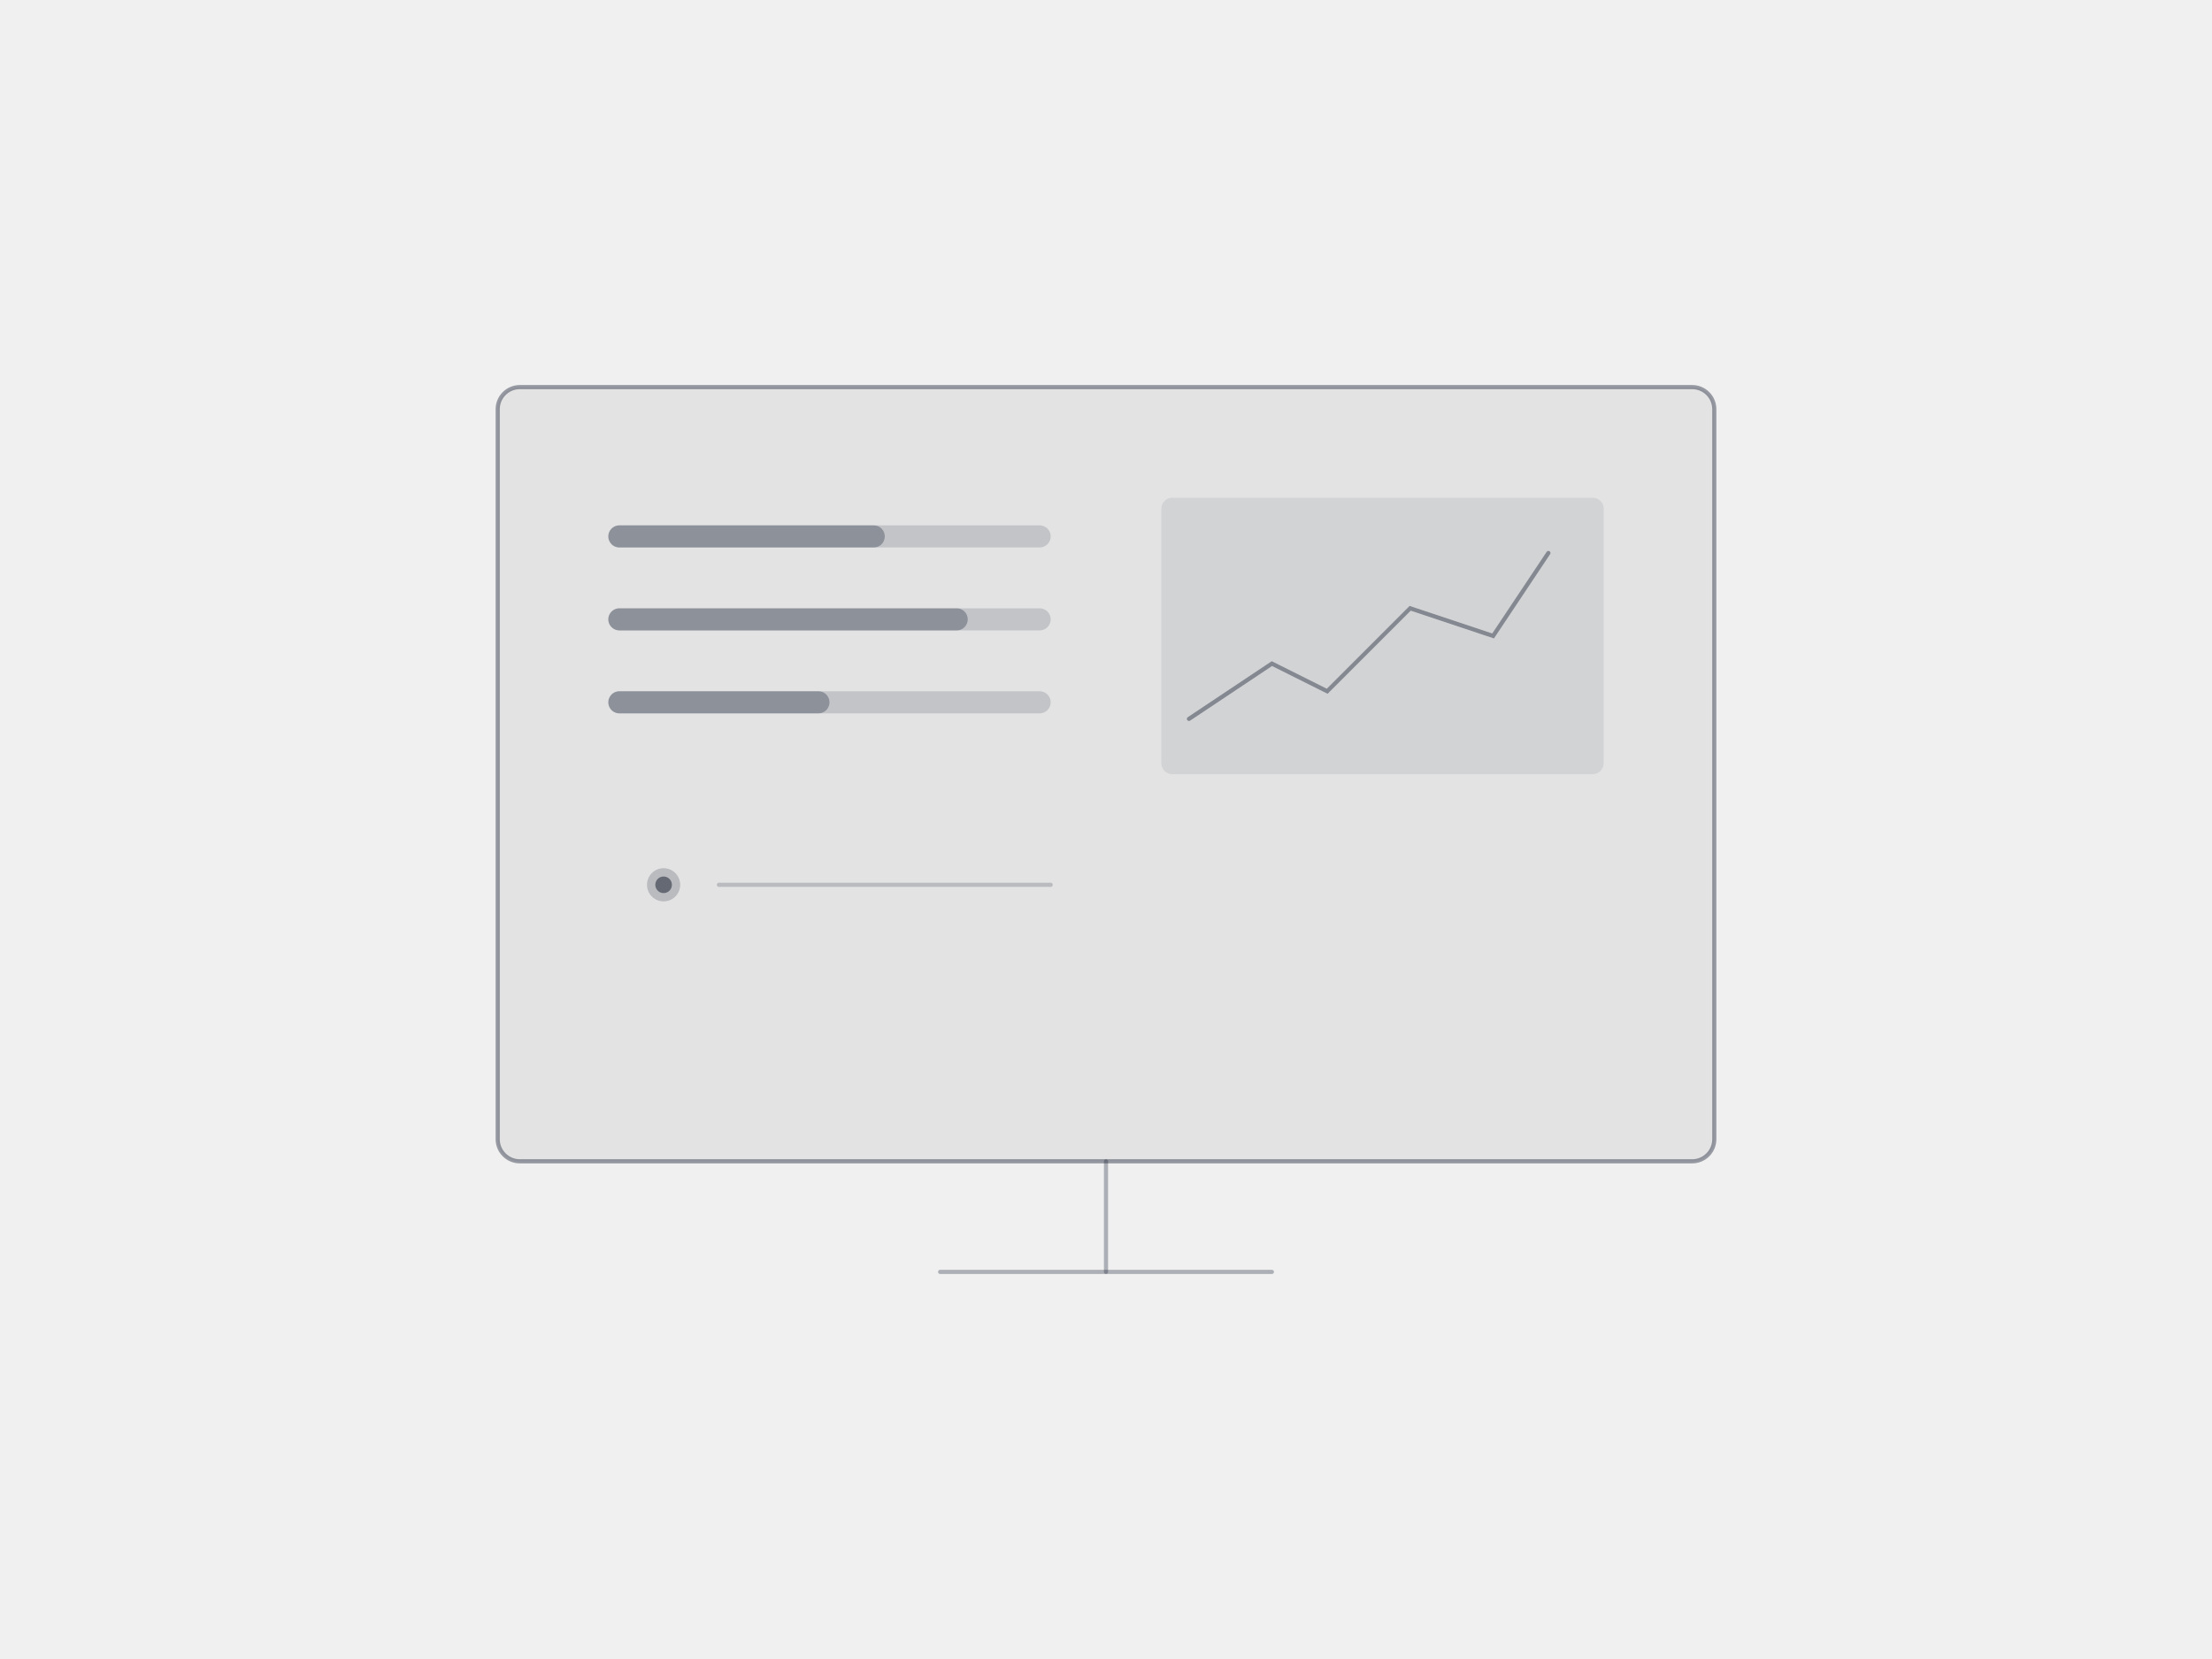
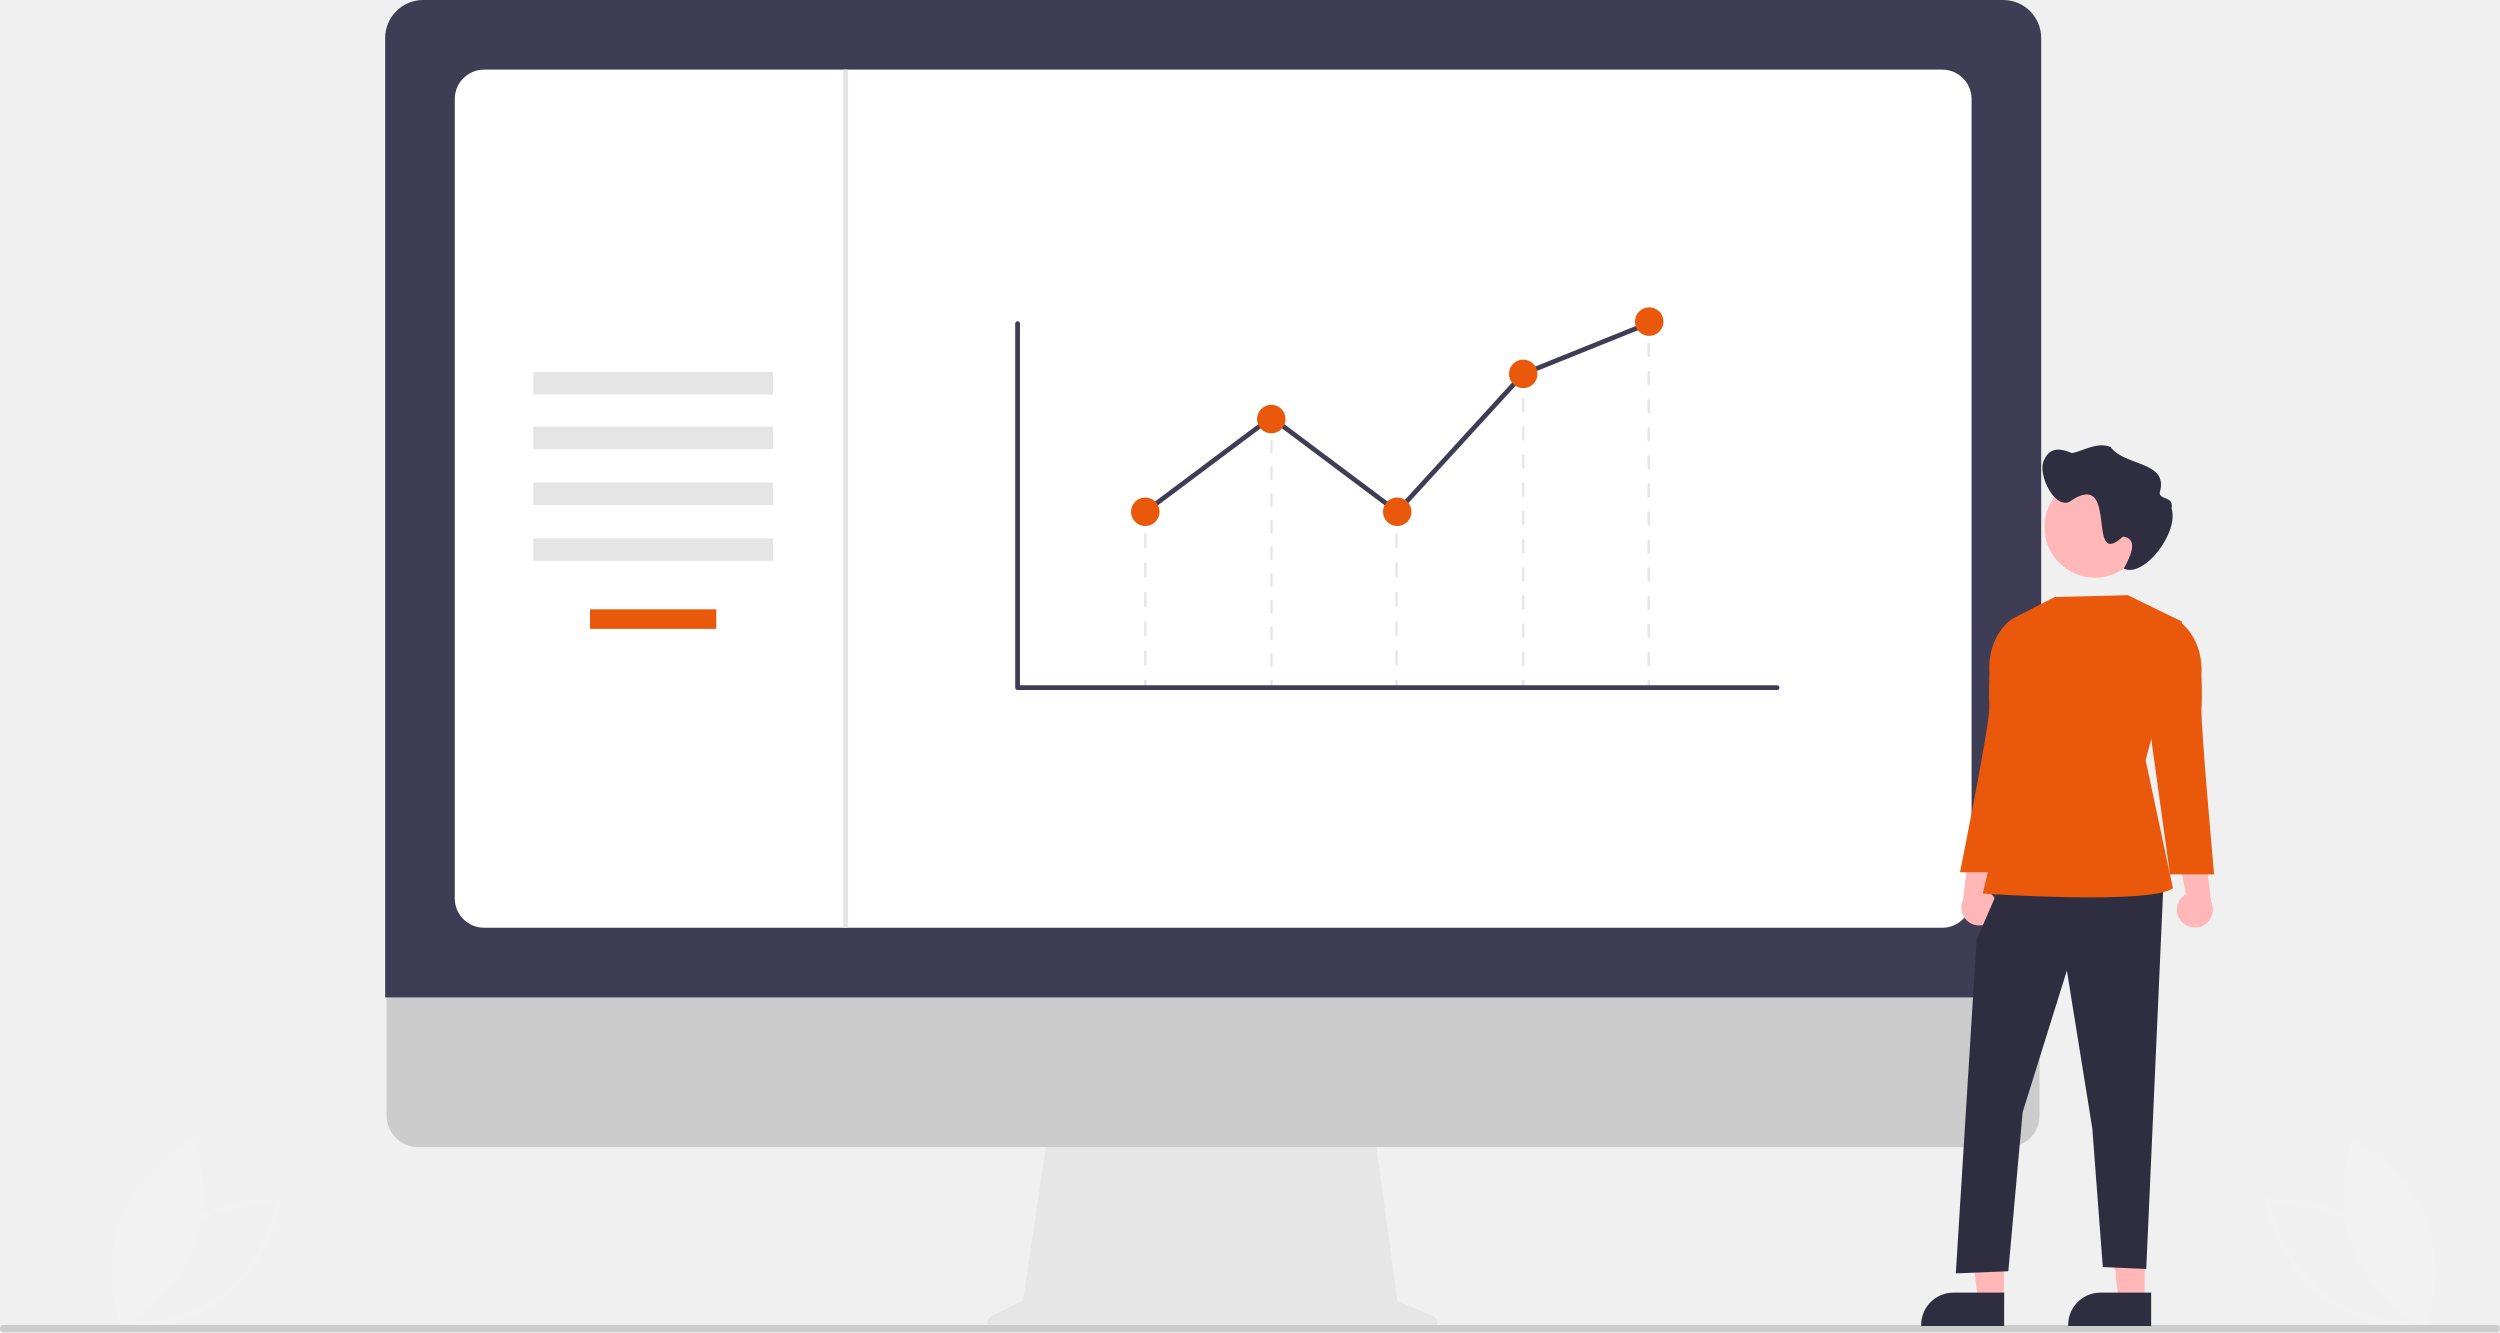
- <svg xmlns="http://www.w3.org/2000/svg" viewBox="0 0 800 600" fill="none" stroke="#0f172a" stroke-width="1.5" stroke-linecap="round">
-   <rect x="180" y="140" width="440" height="280" rx="8" opacity="0.06" fill="#0f172a" stroke="none" />
-   <rect x="180" y="140" width="440" height="280" rx="8" opacity="0.4" />
-   <rect x="220" y="190" width="160" height="8" rx="4" fill="#0f172a" opacity="0.15" stroke="none" />
-   <rect x="220" y="190" width="100" height="8" rx="4" fill="#0f172a" opacity="0.3" stroke="none" />
-   <rect x="220" y="220" width="160" height="8" rx="4" fill="#0f172a" opacity="0.15" stroke="none" />
-   <rect x="220" y="220" width="130" height="8" rx="4" fill="#0f172a" opacity="0.3" stroke="none" />
-   <rect x="220" y="250" width="160" height="8" rx="4" fill="#0f172a" opacity="0.15" stroke="none" />
-   <rect x="220" y="250" width="80" height="8" rx="4" fill="#0f172a" opacity="0.3" stroke="none" />
-   <rect x="420" y="180" width="160" height="100" rx="4" opacity="0.08" fill="#0f172a" stroke="none" />
-   <polyline points="430,260 460,240 480,250 510,220 540,230 560,200" opacity="0.4" fill="none" />
-   <circle cx="240" cy="320" r="6" fill="#0f172a" opacity="0.2" stroke="none" />
-   <circle cx="240" cy="320" r="3" fill="#0f172a" opacity="0.5" stroke="none" />
-   <line x1="260" y1="320" x2="380" y2="320" opacity="0.2" />
-   <line x1="400" y1="420" x2="400" y2="460" opacity="0.3" />
-   <line x1="340" y1="460" x2="460" y2="460" opacity="0.3" />
+ <svg xmlns="http://www.w3.org/2000/svg" data-name="Layer 1" viewBox="0 0 1029.563 548.695">
+   <path d="M133.375,722.767l.214-1.126c.047-.248,4.908-24.91,23.126-39.22,18.22-14.311,43.331-13.191,43.582-13.178l1.145.059-.214,1.126c-.047.248-4.908,24.909-23.126,39.22-18.22,14.311-43.331,13.191-43.582,13.178ZM157.95,683.994c-15.404,12.099-20.951,31.883-22.138,36.858,5.116.022,25.664-.689,41.054-12.778,15.387-12.087,20.946-31.881,22.138-36.858C193.885,671.195,173.338,671.906,157.95,683.994Z" fill="#f1f1f1" transform="translate(-85.21873 -175.6525)" />
+   <path d="M165.195,689.482c-8.346,21.498-30.317,33.022-30.317,33.022s-8.439-23.331-.093-44.829S165.102,644.653,165.102,644.653,173.541,667.984,165.195,689.482Z" fill="#f1f1f1" transform="translate(-85.21873 -175.6525)" />
+   <path d="M1084.56,722.826c-.251.013-25.362,1.133-43.582-13.178-18.219-14.311-23.079-38.973-23.126-39.22l-.214-1.126,1.145-.059c.251-.013,25.362-1.133,43.582,13.178,18.219,14.311,23.079,38.973,23.126,39.22l.213,1.126Zm-64.484-51.61c1.191,4.978,6.75,24.771,22.138,36.858,15.389,12.088,35.938,12.799,41.054,12.778-1.187-4.975-6.733-24.759-22.138-36.858C1045.741,671.906,1025.195,671.195,1020.076,671.216Z" fill="#f1f1f1" transform="translate(-85.21873 -175.6525)" />
+   <path d="M1053.884,689.482c8.346,21.498,30.317,33.022,30.317,33.022s8.439-23.331.093-44.829-30.317-33.022-30.317-33.022S1045.538,667.984,1053.884,689.482Z" fill="#f1f1f1" transform="translate(-85.21873 -175.6525)" />
+   <path d="M675.315,717.627l-14.592-6.144-10.01-73.151H517.408L506.557,711.184l-13.055,6.527a3.1,3.1,0,0,0,1.387,5.873H674.112A3.1,3.1,0,0,0,675.315,717.627Z" fill="#e6e6e6" transform="translate(-85.21873 -175.6525)" />
+   <path d="M912.206,648.064H257.377a12.973,12.973,0,0,1-12.944-12.973V542.751h680.718v92.34A12.974,12.974,0,0,1,912.206,648.064Z" fill="#ccc" transform="translate(-85.21873 -175.6525)" />
+   <path d="M925.835,586.393h-682V191.292a15.657,15.657,0,0,1,15.64-15.639H910.195A15.657,15.657,0,0,1,925.835,191.292Z" fill="#3f3d56" transform="translate(-85.21873 -175.6525)" />
+   <path d="M885.102,557.716H284.568a12.07,12.07,0,0,1-12.057-12.057v-329.274a12.071,12.071,0,0,1,12.057-12.057H885.102a12.071,12.071,0,0,1,12.057,12.057v329.274A12.07,12.07,0,0,1,885.102,557.716Z" fill="#fff" transform="translate(-85.21873 -175.6525)" />
+   <path d="M1113.255,724.347l-1026.448,0a1.567,1.567,0,0,1-1.539-1.134,1.529,1.529,0,0,1,1.477-1.919l1026.385,0a1.615,1.615,0,0,1,1.616,1.194A1.528,1.528,0,0,1,1113.255,724.347Z" fill="#ccc" transform="translate(-85.21873 -175.6525)" />
+   <rect fill="#e5e5e5" height="9.279" width="98.806" x="219.582" y="153.203" />
+   <rect fill="#e5e5e5" height="9.279" width="98.806" x="219.582" y="175.706" />
+   <rect fill="#e5e5e5" height="9.279" width="98.806" x="219.582" y="198.706" />
+   <rect fill="#e5e5e5" height="9.279" width="98.806" x="219.582" y="221.706" />
+   <rect fill="#EA580C" height="8.053" width="52" x="242.985" y="250.932" />
+   <rect fill="#e5e5e5" height="2.834" width="0.945" x="471.192" y="210.754" />
+   <path d="M557.355,449.631h-.945V443.592h.945Zm0-12.078h-.945v-6.039h.945Zm0-12.078h-.945v-6.039h.945Zm0-12.078h-.945v-6.039h.945Zm0-12.078h-.945v-6.039h.945Z" fill="#e5e5e5" transform="translate(-85.21873 -175.6525)" />
+   <rect fill="#e5e5e5" height="2.834" width="0.945" x="471.192" y="280.018" />
+   <rect fill="#e5e5e5" height="2.834" width="0.945" x="574.646" y="210.754" />
+   <path d="M660.81,449.631h-.945V443.592h.945Zm0-12.078h-.945v-6.039h.945Zm0-12.078h-.945v-6.039h.945Zm0-12.078h-.945v-6.039h.945Zm0-12.078h-.945v-6.039h.945Z" fill="#e5e5e5" transform="translate(-85.21873 -175.6525)" />
+   <rect fill="#e5e5e5" height="2.834" width="0.945" x="574.646" y="280.018" />
+   <rect fill="#e5e5e5" height="2.834" width="0.945" x="626.831" y="155.306" />
+   <path d="M712.995,449.867h-.945V444.063h.945Zm0-11.607h-.945V432.455h.945Zm0-11.608h-.945V420.848h.945Zm0-11.607h-.945V409.241h.945Zm0-11.607h-.945v-5.804h.945Zm0-11.608h-.945v-5.804h.945Zm0-11.607h-.945v-5.804h.945Zm0-11.607h-.945v-5.804h.945Zm0-11.608h-.945v-5.804h.945Zm0-11.607h-.945v-5.804h.945Z" fill="#e5e5e5" transform="translate(-85.21873 -175.6525)" />
+   <rect fill="#e5e5e5" height="2.834" width="0.945" x="626.831" y="280.018" />
+   <rect fill="#e5e5e5" height="2.834" width="0.945" x="678.496" y="132.631" />
+   <path d="M764.659,449.888h-.945v-5.782h.945Zm0-11.564h-.945V432.542h.945Zm0-11.564h-.945v-5.782h.945Zm0-11.564h-.945v-5.782h.945Zm0-11.564h-.945v-5.782h.945Zm0-11.564h-.945v-5.782h.945Zm0-11.564h-.945v-5.782h.945Zm0-11.564h-.945V363.157h.945Zm0-11.564h-.945v-5.782h.945Zm0-11.564h-.945v-5.782h.945Zm0-11.564h-.945v-5.782h.945Zm0-11.564h-.945v-5.782h.945Z" fill="#e5e5e5" transform="translate(-85.21873 -175.6525)" />
+   <rect fill="#e5e5e5" height="2.834" width="0.945" x="678.496" y="280.018" />
+   <rect fill="#e5e5e5" height="2.834" width="0.945" x="523.155" y="172.785" />
+   <path d="M609.319,450.176h-.945V444.681h.945Zm0-10.989h-.945v-5.495h.945Zm0-10.989h-.945v-5.495h.945Zm0-10.989h-.945v-5.495h.945Zm0-10.989h-.945v-5.495h.945Zm0-10.989h-.945v-5.495h.945Zm0-10.989h-.945V378.745h.945Zm0-10.989h-.945v-5.495h.945Zm0-10.989h-.945v-5.495h.945Z" fill="#e5e5e5" transform="translate(-85.21873 -175.6525)" />
+   <rect fill="#e5e5e5" height="2.834" width="0.945" x="523.155" y="280.018" />
+   <path d="M817.061,459.821H504.28a.979.979,0,0,1-.979-.979v-149.916a.979.979,0,0,1,1.958,0V457.863H817.061a.979.979,0,1,1,0,1.958Z" fill="#3f3d56" transform="translate(-85.21873 -175.6525)" />
+   <polygon fill="#3f3d56" points="575.548 212.069 523.544 173.118 472.251 211.537 471.077 209.97 523.544 170.672 575.3 209.438 626.731 153.155 626.938 153.071 678.817 132.168 679.549 133.985 627.876 154.804 575.548 212.069" />
+   <circle cx="471.664" cy="210.754" fill="#EA580C" r="5.873" />
+   <circle cx="523.544" cy="172.578" fill="#EA580C" r="5.873" />
+   <circle cx="575.424" cy="210.754" fill="#EA580C" r="5.873" />
+   <circle cx="627.303" cy="153.98" fill="#EA580C" r="5.873" />
+   <circle cx="679.183" cy="132.445" fill="#EA580C" r="5.873" />
+   <rect fill="#e5e5e5" height="353.388" width="2" x="347.27" y="28.676" />
+   <path d="M905.988,554.1a7.346,7.346,0,0,0-1.961-11.091l4.882-25.643-12.521,5.218L893.671,546.134a7.385,7.385,0,0,0,12.316,7.965Z" fill="#ffb7b7" transform="translate(-85.21873 -175.6525)" />
+   <polygon fill="#ffb7b7" points="883.2 535.797 872.598 535.797 867.554 494.903 883.202 494.904 883.2 535.797" />
+   <path d="M971.122,721.727l-34.185-.001v-.432a13.307,13.307,0,0,1,13.306-13.306h.001l20.879.001Z" fill="#2f2e41" transform="translate(-85.21873 -175.6525)" />
+   <polygon fill="#ffb7b7" points="825.26 535.797 814.658 535.797 809.614 494.903 825.262 494.904 825.26 535.797" />
+   <path d="M910.588,721.727l-34.185-.001v-.432a13.307,13.307,0,0,1,13.306-13.306h.001l20.879.001Z" fill="#2f2e41" transform="translate(-85.21873 -175.6525)" />
+   <polygon fill="#2f2e41" points="824.391 363.083 814.014 386.99 805.453 524.403 827.073 523.538 832.978 458.033 851.192 399.689 861.664 464.733 865.988 521.808 883.877 522.583 891.005 363.083 824.391 363.083" />
+   <path d="M961.483,420.766l-30.077.752-17.658,9.065-.969,66.88-11.013,46.175s68.811,4.736,78.324-2.182L968.847,488.704,983.925,431.695Z" fill="#EA580C" transform="translate(-85.21873 -175.6525)" />
+   <path d="M916.96,431.629l-3.213-1.046s-10.191,6.541-9.222,22.354c0,0-.382,8.183-.017,13.629.418,6.246-12.107,68.317-12.107,68.317h18.16l7.783-56.21Z" fill="#EA580C" transform="translate(-85.21873 -175.6525)" />
+   <path d="M983.454,554.965a7.346,7.346,0,0,1,1.961-11.091l-4.882-25.643,12.521,5.218,2.716,23.551a7.385,7.385,0,0,1-12.316,7.965Z" fill="#ffb7b7" transform="translate(-85.21873 -175.6525)" />
+   <path d="M979.399,432.493l3.213-1.046s10.191,6.541,9.222,22.354c0,0,.382,8.183.017,13.629-.418,6.246,5.189,68.317,5.189,68.317H978.879l-7.783-56.21Z" fill="#EA580C" transform="translate(-85.21873 -175.6525)" />
+   <path d="M968.866,392.707a20.85,20.85,0,1,1-20.85-20.85h0a20.798,20.798,0,0,1,20.85,20.746Q968.866,392.655,968.866,392.707Z" fill="#ffb7b7" transform="translate(-85.21873 -175.6525)" />
+   <path d="M927.236,364.702c2.442-5.252,7.169-4.214,11.303-2.433,5.235-1.161,10.213-4.637,15.853-2.582,5.556,8.081,24.209,5.703,20.241,18.858-.005,3.152,5.932,1.317,4.895,6.48,3.145,9.936-11.352,28.752-19.674,24.79,2.058-3.772,6.76-12.34-.371-13.19-15.34,14.274-1.583-27.18-20.858-15.125C932.243,387.341,923.506,370.544,927.236,364.702Z" fill="#2f2e41" transform="translate(-85.21873 -175.6525)" />
</svg>
